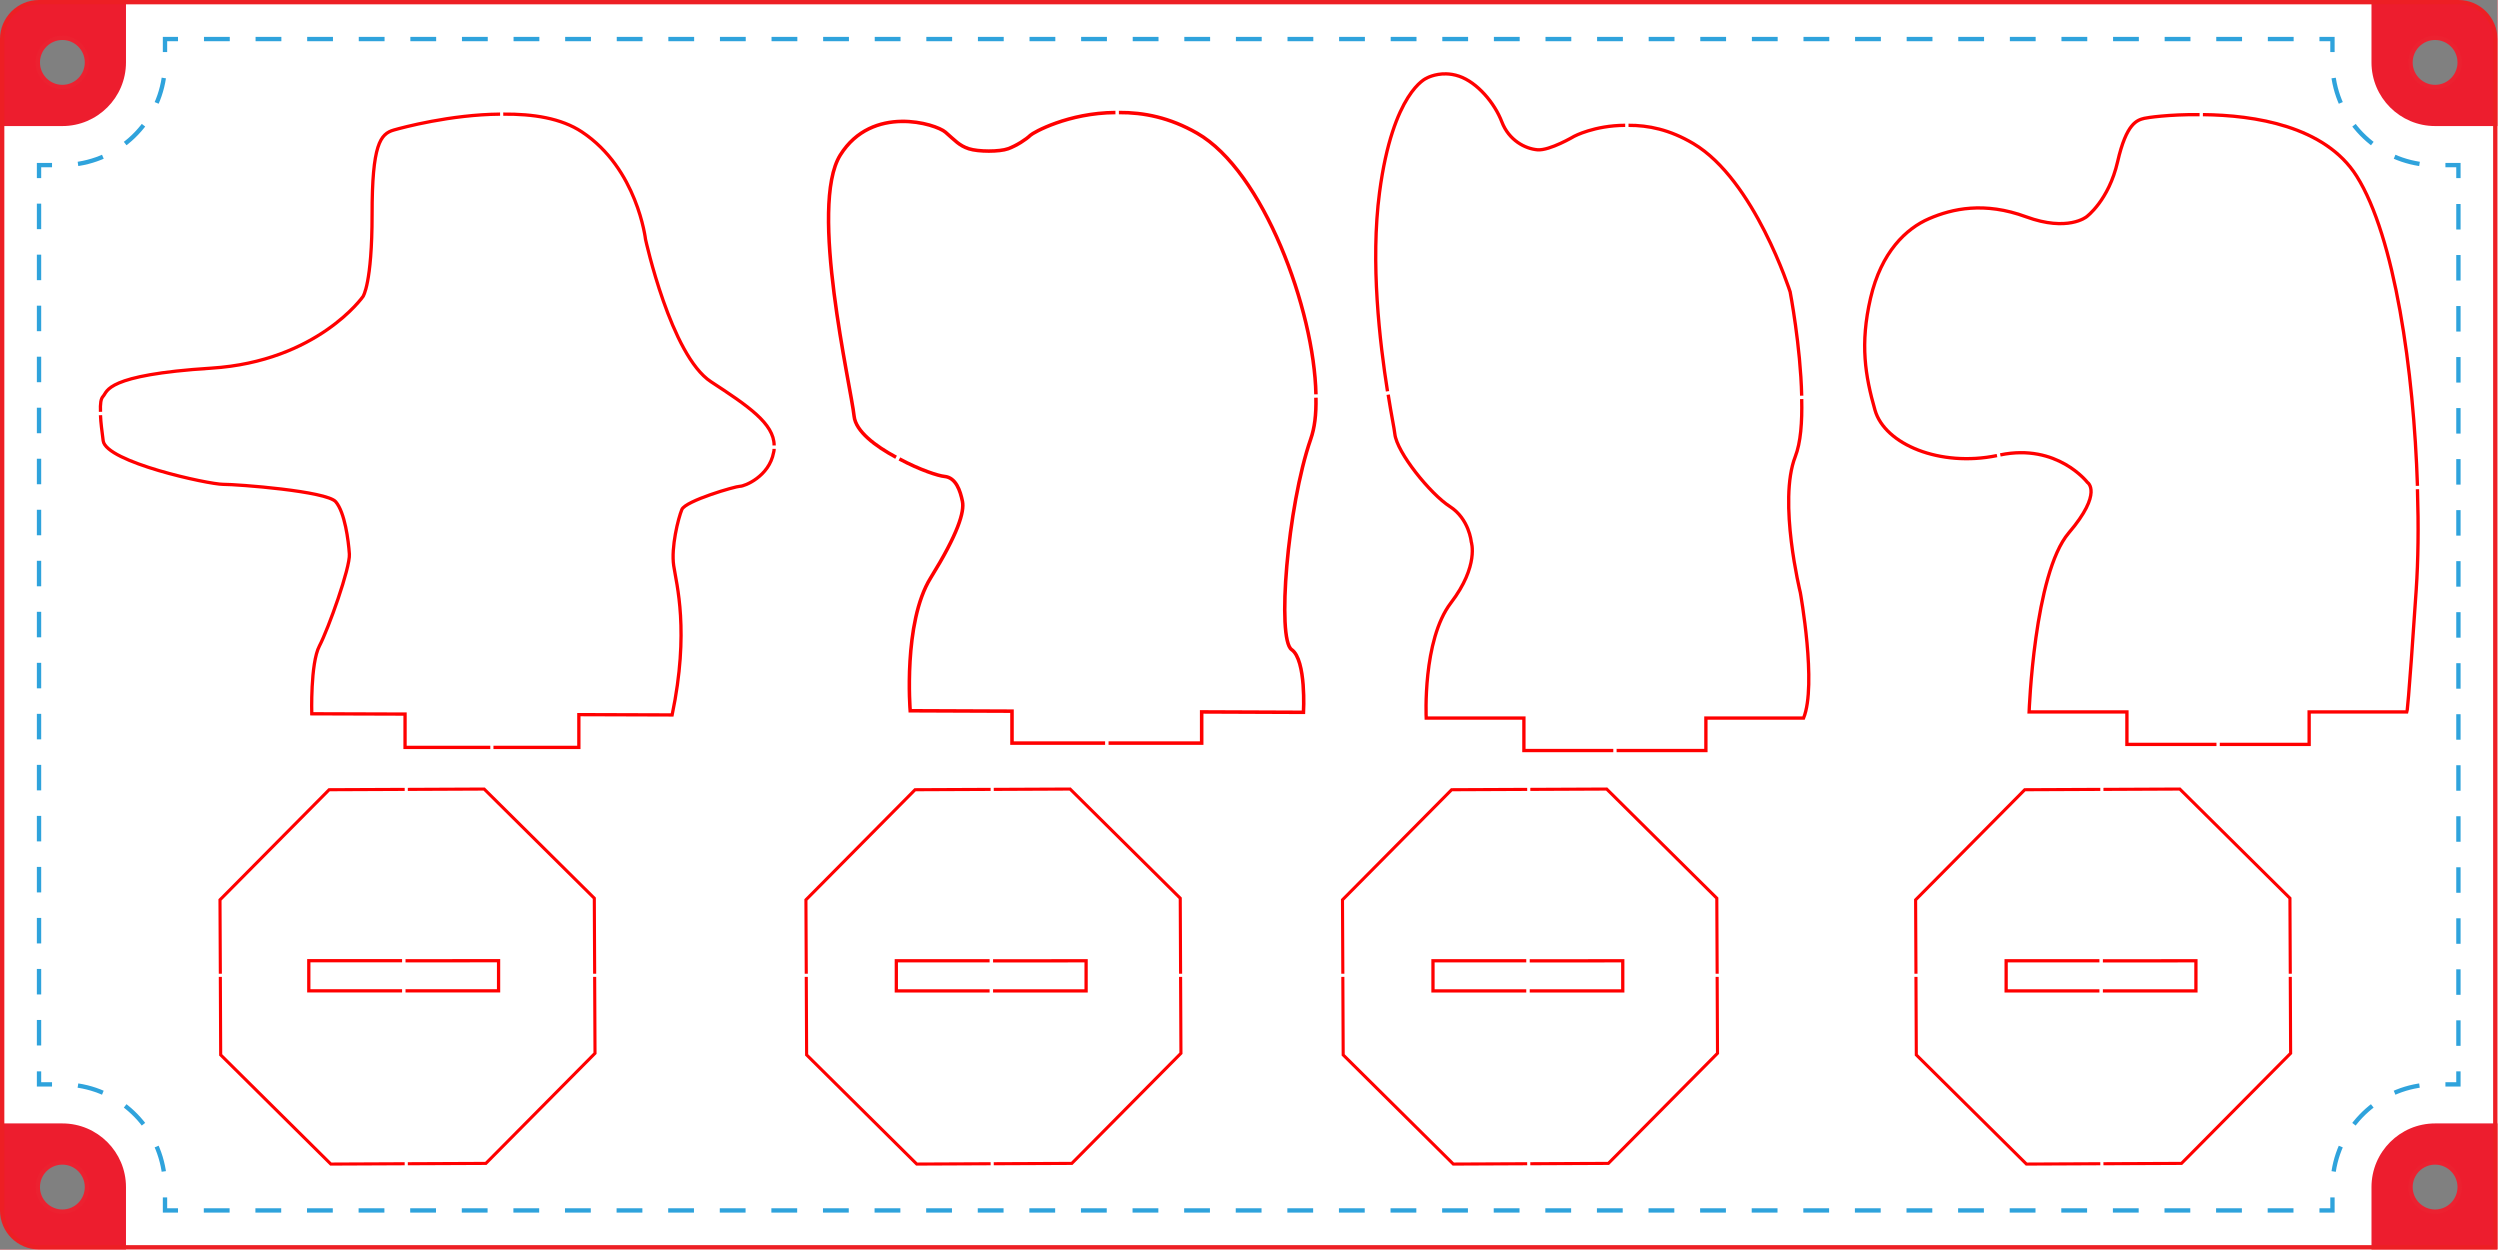
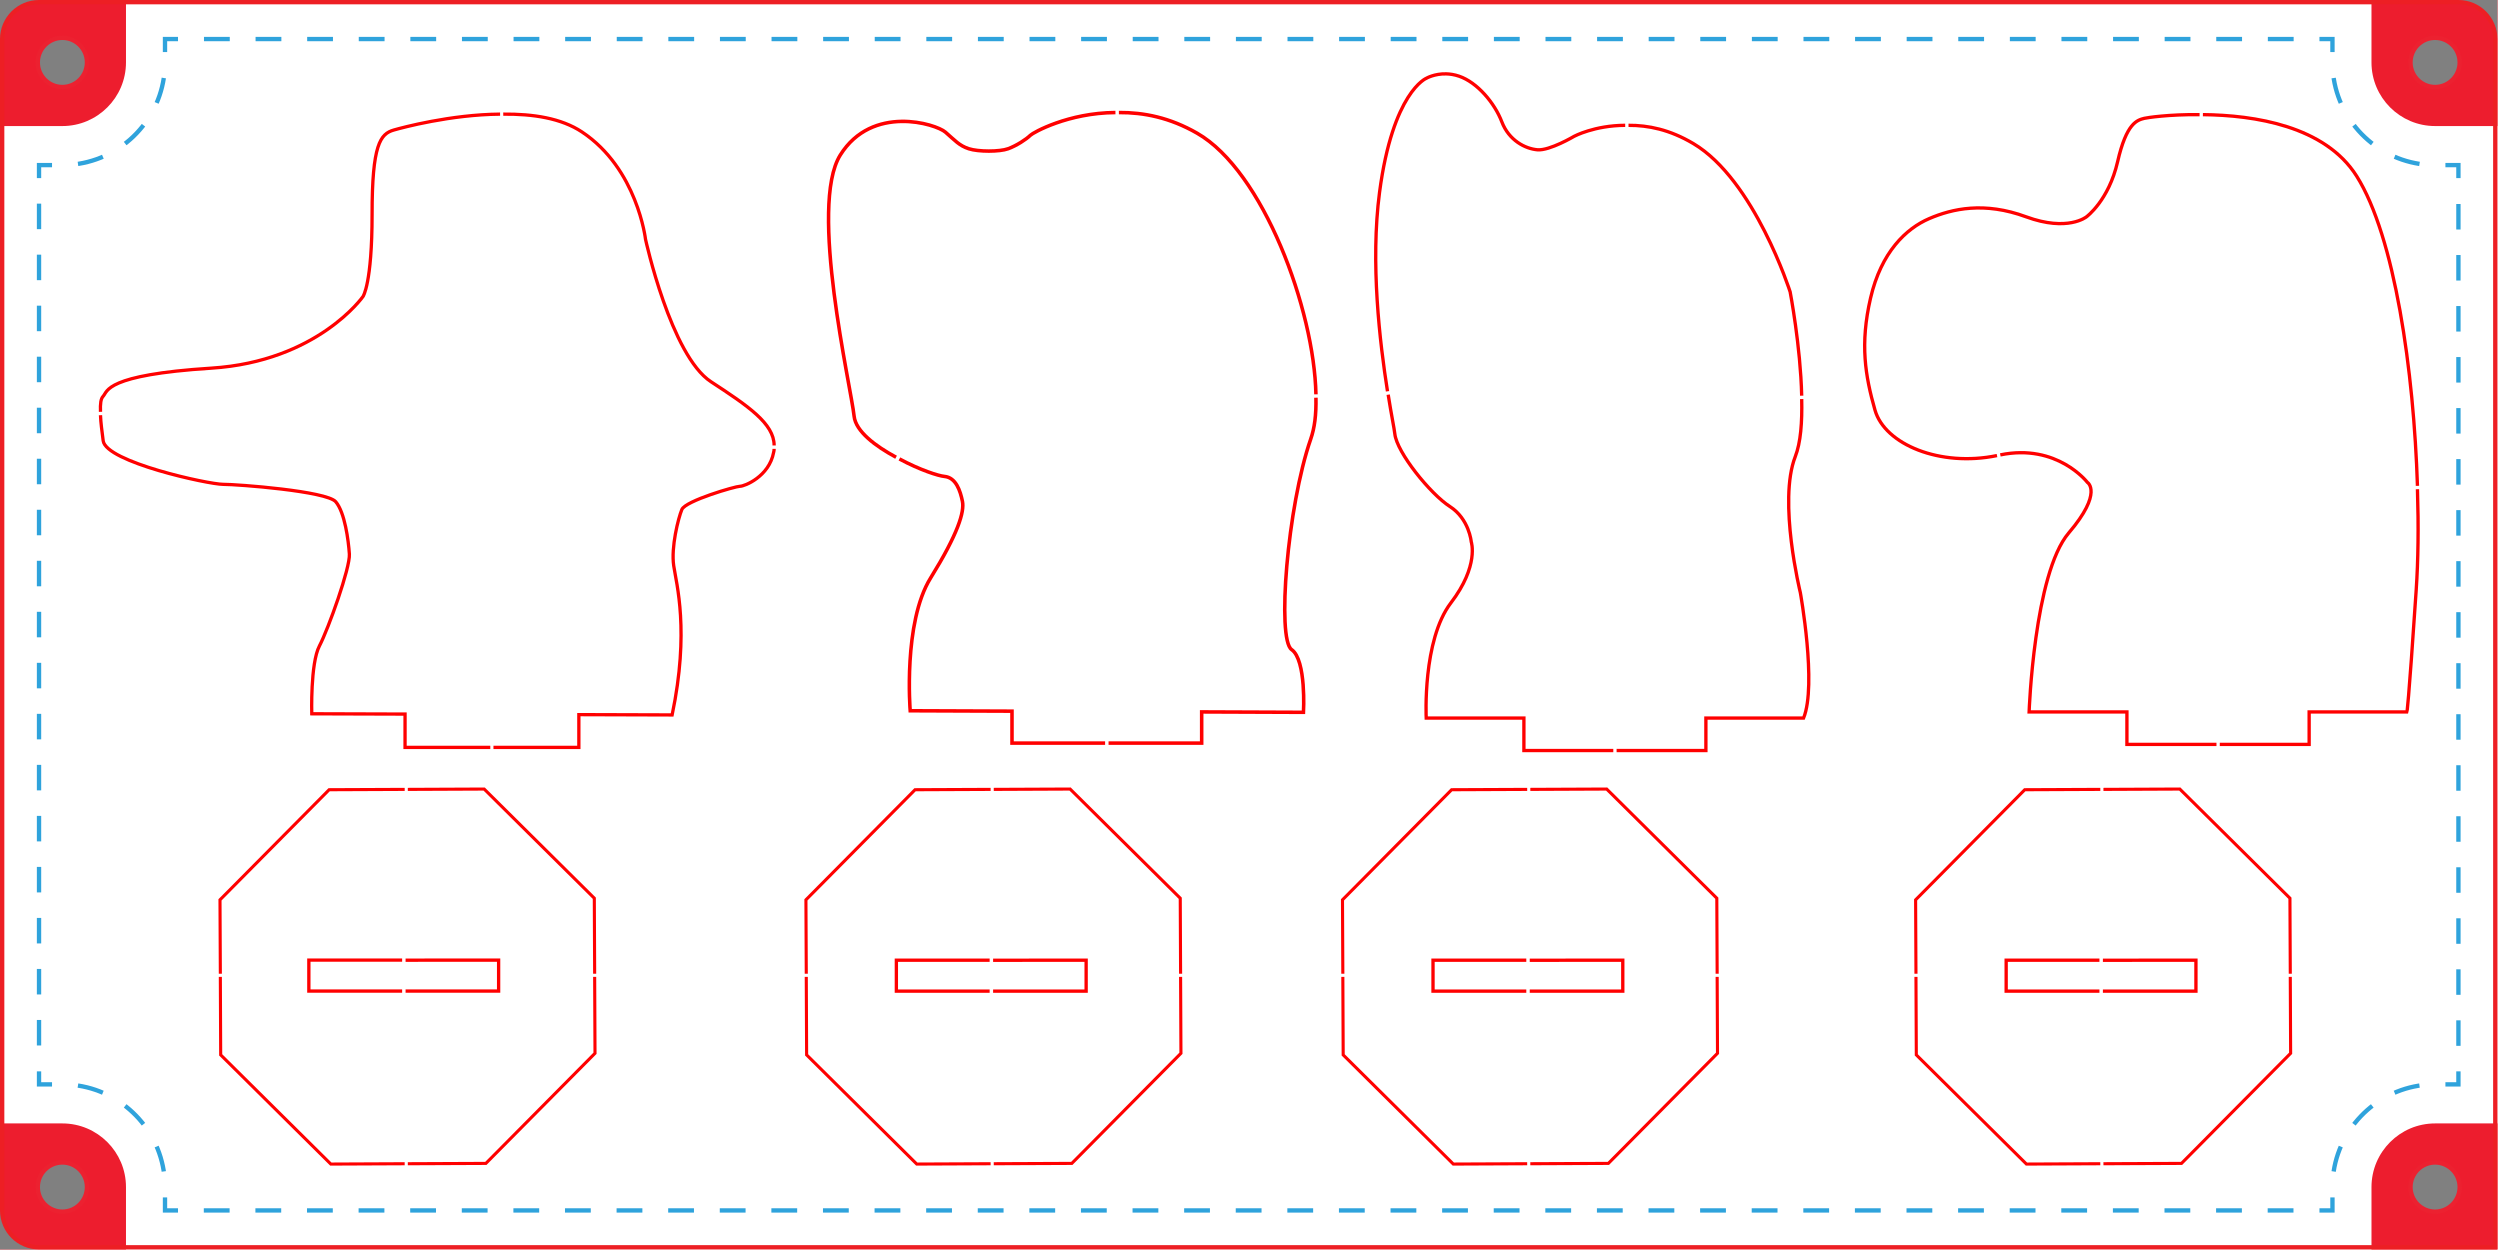
<svg xmlns="http://www.w3.org/2000/svg" width="8in" height="4in" viewBox="0 0 720 360" version="1.1" id="svg1033">
  <defs id="defs1027">
    </defs>
  <g id="layer1">
    <g id="Layer_3" transform="scale(1.248729,1.24948)" style="clip-rule:evenodd;fill-rule:evenodd">
      <path d="M 546.946,288 H 576 v -29.055 h -4.5 -9.885 c -8.088,0 -14.668,6.58 -14.668,14.67 V 288 Z" style="fill:#ed1d2e;fill-rule:nonzero" id="path607" />
      <path d="M 0,258.945 V 288 h 29.055 v -4.501 -9.886 c 0,-8.088 -6.58,-14.668 -14.67,-14.668 H 5.5 Z" style="fill:#ed1d2e;fill-rule:nonzero" id="path609" />
      <path d="M 29.055,0 H 0 v 29.055 h 14.387 c 8.088,0 14.668,-6.58 14.668,-14.67 V 5.5 Z" style="fill:#ed1d2e;fill-rule:nonzero" id="path611" />
      <path d="M 576,29.054 V 0 h -29.055 v 14.386 c 0,8.088 6.58,14.668 14.67,14.668 z" style="fill:#ed1d2e;fill-rule:nonzero" id="path613" />
      <path d="m 566.999,1 c 4.411,0 8,3.589 8,8 L 574.997,29.055 575,258.945 V 287 H 546.946 29.054 9 c -4.411,0 -8,-3.589 -8,-8 V 258.945 29.055 9 C 1,4.589 4.589,1 9,1 h 557.999 m 0,-1 H 546.943 29.054 9 C 4.029,0 0,4.029 0,9 v 270 c 0,4.971 4.029,9 9,9 H 576 V 258.945 L 575.997,29.054 575.999,9 c 0,-4.971 -4.029,-9 -9,-9 z" style="fill:#ed1f24;fill-rule:nonzero" id="path615" />
      <g id="g649">
        <path d="m 563.997,249.945 h 3 v -3" style="fill:none;stroke:#2fa3dc;stroke-width:1px" id="path617" />
        <path d="M 566.997,241.062 V 43.995" style="fill:none;stroke:#2fa3dc;stroke-width:1px;stroke-dasharray:5.88, 5.88" id="path619" />
        <path d="m 566.997,41.054 v -3 h -3" style="fill:none;stroke:#2fa3dc;stroke-width:1px" id="path621" />
        <path d="M 558.019,37.781 C 546.864,36.073 538.248,26.551 537.954,14.996" style="fill:none;stroke:#2fa3dc;stroke-width:1px;stroke-dasharray:5.99, 5.99" id="path623" />
        <path d="M 537.945,12 V 9 h -3" style="fill:none;stroke:#2fa3dc;stroke-width:1px" id="path625" />
        <path d="M 528.994,9 H 44.03" style="fill:none;stroke:#2fa3dc;stroke-width:1px;stroke-dasharray:5.95, 5.95" id="path627" />
        <path d="m 41.055,9 h -3 v 3" style="fill:none;stroke:#2fa3dc;stroke-width:1px" id="path629" />
        <path d="M 37.782,17.979 C 36.075,29.135 26.552,37.753 14.996,38.046" style="fill:none;stroke:#2fa3dc;stroke-width:1px;stroke-dasharray:5.99, 5.99" id="path631" />
        <path d="M 12,38.055 H 9 v 3" style="fill:none;stroke:#2fa3dc;stroke-width:1px" id="path633" />
        <path d="M 9,46.938 V 244.004" style="fill:none;stroke:#2fa3dc;stroke-width:1px;stroke-dasharray:5.88, 5.88" id="path635" />
        <path d="m 9,246.945 v 3 h 3" style="fill:none;stroke:#2fa3dc;stroke-width:1px" id="path637" />
        <path d="m 17.979,250.218 c 11.156,1.707 19.774,11.23 20.067,22.786" style="fill:none;stroke:#2fa3dc;stroke-width:1px;stroke-dasharray:5.99, 5.99" id="path639" />
        <path d="m 38.055,276 v 3 h 3" style="fill:none;stroke:#2fa3dc;stroke-width:1px" id="path641" />
        <path d="M 47.005,279 H 531.971" style="fill:none;stroke:#2fa3dc;stroke-width:1px;stroke-dasharray:5.95, 5.95" id="path643" />
        <path d="m 534.946,279 h 3 v -3" style="fill:none;stroke:#2fa3dc;stroke-width:1px" id="path645" />
        <path d="m 538.219,270.021 c 1.706,-11.156 11.228,-19.773 22.782,-20.068" style="fill:none;stroke:#2fa3dc;stroke-width:1px;stroke-dasharray:5.99, 5.99" id="path647" />
      </g>
    </g>
    <g id="Layer_4" transform="scale(1.248729,1.24948)" style="clip-rule:evenodd;fill-rule:evenodd">
      <g id="g658">
        <path d="m 0,279 v 9 h 9 c -4.971,0 -9,-4.029 -9,-9 z" style="fill:#808080;fill-rule:nonzero" id="path652" />
        <path d="M 9,0 H 0 V 9 C 0,4.029 4.029,0 9,0 Z" style="fill:#808080;fill-rule:nonzero" id="path654" />
        <path d="m 566.999,0 c 4.971,0 9,4.029 9,9 L 575.997,29.055 576,258.945 V 0 Z" style="fill:#808080;fill-rule:nonzero" id="path656" />
      </g>
      <path d="m 14.387,279.283 c -3.126,0 -5.67,-2.541 -5.67,-5.668 0,-3.127 2.543,-5.67 5.67,-5.67 3.125,0 5.668,2.543 5.668,5.67 0,3.127 -2.543,5.668 -5.668,5.668 z" style="fill:#808080;fill-rule:nonzero;stroke:#ec2130;stroke-width:1px;stroke-miterlimit:10" id="path660" />
      <path d="m 14.387,20.056 c -3.126,0 -5.67,-2.543 -5.67,-5.669 0,-3.126 2.544,-5.669 5.67,-5.669 3.125,0 5.668,2.543 5.668,5.669 0,3.126 -2.543,5.669 -5.668,5.669 z" style="fill:#808080;fill-rule:nonzero;stroke:#ec2130;stroke-width:1px;stroke-miterlimit:10" id="path662" />
      <path d="m 561.616,279.283 c -3.127,0 -5.67,-2.541 -5.67,-5.668 0,-3.127 2.543,-5.67 5.67,-5.67 3.126,0 5.667,2.543 5.667,5.67 0,3.127 -2.541,5.668 -5.667,5.668 z" style="fill:#808080;fill-rule:nonzero;stroke:#ec2130;stroke-width:1px;stroke-miterlimit:10" id="path664" />
      <path d="m 561.616,20.056 c -3.127,0 -5.67,-2.543 -5.67,-5.669 0,-3.126 2.543,-5.669 5.67,-5.669 3.126,0 5.667,2.543 5.667,5.669 0,3.126 -2.541,5.669 -5.667,5.669 z" style="fill:#808080;fill-rule:nonzero;stroke:#ec2130;stroke-width:1px;stroke-miterlimit:10" id="path666" />
    </g>
    <text xml:space="preserve" style="font-style:normal;font-weight:normal;font-size:10.583px;line-height:1.25;font-family:sans-serif;fill:#000000;fill-opacity:1;stroke:none;stroke-width:0.265" x="24.112" y="29.995" id="text529">
      <tspan id="tspan527" x="24.112" y="29.995" style="stroke-width:0.265" />
    </text>
    <path style="fill:#003380;fill-rule:evenodd;stroke:none;stroke-width:0.127;stroke-opacity:1" id="path1419" />
    <path id="path57" style="fill:none;stroke:#ff0000;stroke-width:0.893;stroke-miterlimit:4;stroke-dasharray:none;stroke-opacity:1" d="m 117.45,227.344 21.994,-0.096 31.717,31.441 0.1,21.752 m -2e-5,0.9 0.1,22.005 -31.433,31.713 -22.48,0.096 m -0.9,2e-5 -21.274,0.096 L 63.558,303.808 63.458,281.34 m -2e-6,-0.9 -0.1,-21.288 31.433,-31.713 21.76,-0.096" />
    <path id="path57-4" style="fill:none;stroke:#ff0000;stroke-width:0.893;stroke-miterlimit:4;stroke-dasharray:none;stroke-opacity:1" d="m 286.2,227.343 21.994,-0.096 31.717,31.441 0.1,21.752 m -2e-5,0.9 0.1,22.005 -31.433,31.713 -22.48,0.096 m -0.9,10e-6 -21.274,0.096 -31.717,-31.441 -0.1,-22.468 m -1e-5,-0.9 -0.1,-21.288 31.433,-31.713 21.76,-0.096" />
    <path id="path57-1" style="fill:none;stroke:#ff0000;stroke-width:0.893;stroke-miterlimit:4;stroke-dasharray:none;stroke-opacity:1" d="m 440.73,227.343 21.994,-0.096 31.717,31.441 0.1,21.752 m -2e-5,0.9 0.1,22.005 -31.433,31.713 -22.48,0.096 m -0.9,10e-6 -21.274,0.096 -31.717,-31.441 -0.1,-22.468 m 0,-0.9 -0.1,-21.288 31.433,-31.713 21.76,-0.096" />
    <path id="path57-6" style="fill:none;stroke:#ff0000;stroke-width:0.893;stroke-miterlimit:4;stroke-dasharray:none;stroke-opacity:1" d="m 605.79,227.343 21.994,-0.096 31.717,31.441 0.1,21.752 m -2e-5,0.9 0.1,22.005 -31.433,31.713 -22.48,0.096 m -0.9,10e-6 -21.274,0.096 -31.717,-31.441 -0.1,-22.468 m 0,-0.9 -0.1,-21.288 31.433,-31.713 21.76,-0.096" />
    <path id="rect1282-8-5-5" style="fill:none;fill-rule:nonzero;stroke:#ff0000;stroke-width:0.961;stroke-miterlimit:4;stroke-dasharray:none;stroke-opacity:1" d="m 576.091,131.01 c 16.38,-3.382 25.078,7.911 25.078,7.911 0,0 4.607,2.862 -5.375,14.569 -9.982,11.707 -11.41,51.539 -11.41,51.539 h 28.168 v 9.35 h 25.792 m 0.953,0 h 25.736 v -9.35 h 28.168 c 0,0 0.363,-0.811 2.667,-35.151 0.569,-8.483 0.701,-18.16 0.357,-28.984 m 0,-0.969 C 695.176,106.931 689.705,68.165 678.721,50.731 669.603,36.26 649.265,33.171 634.435,33.016 m -0.953,0 c -8.898,-0.093 -15.164,0.871 -15.932,1.067 -2.048,0.52 -5.119,1.301 -7.679,12.487 -2.559,11.186 -8.959,15.868 -8.959,15.868 0,0 -5.374,4.423 -17.404,0 -12.029,-4.423 -21.242,-2.341 -27.897,0.52 -6.655,2.862 -13.822,9.627 -16.894,22.894 -3.071,13.268 -1.535,22.371 1.28,32.257 2.815,9.886 18.759,16.477 35.139,13.095" />
    <path id="rect1282-8-5-0" style="fill:none;fill-rule:nonzero;stroke:#ff0000;stroke-width:0.951;stroke-miterlimit:4;stroke-dasharray:none;stroke-opacity:1" d="m 222.953,128.297 c -0.015,-6.316 -7.54,-11.393 -18.201,-18.364 -11.512,-7.528 -18.838,-40.986 -18.838,-40.986 0,0 -2.355,-20.354 -18.315,-30.95 -5.985,-3.973 -14.094,-5.201 -22.664,-5.126 m -0.909,0 c -14.283,0.125 -28.133,3.871 -30.586,4.568 -3.925,1.115 -6.279,4.183 -6.279,24.258 0,20.075 -2.616,23.699 -2.616,23.699 0,0 -13.082,18.681 -43.695,20.633 -30.612,1.952 -29.827,6.693 -31.135,8.087 -0.684,0.729 -0.867,2.066 -0.774,4.491 m 0,0.969 c 0.085,2.212 0.4,4.438 0.774,7.365 0.785,6.134 30.349,12.548 34.535,12.548 4.186,0 29.828,1.95 32.445,5.017 2.616,3.067 3.662,11.154 3.924,15.058 0.262,3.903 -6.017,21.467 -8.634,26.486 -2.616,5.019 -2.198,19.519 -2.198,19.519 l 26.867,0.085 v 9.595 h 24.552 m 0.909,0 h 24.595 v -9.435 l 26.867,0.085 c 5.048,-24.207 1.233,-37.691 0.448,-42.989 -0.785,-5.298 1.307,-13.662 2.353,-16.172 1.047,-2.509 15.438,-6.691 16.746,-6.691 1.308,0 8.373,-2.79 9.681,-9.761 0.097,-0.516 0.143,-0.516 0.142,-1.02" />
    <path id="rect1282-8-5" style="fill:none;fill-rule:nonzero;stroke:#ff0000;stroke-width:0.961;stroke-miterlimit:4;stroke-dasharray:none;stroke-opacity:1" d="m 468.058,36.091 c -8.892,0.037 -14.706,3.167 -14.706,3.167 0,0 -7.042,4.18 -10.563,3.882 -3.521,-0.299 -8.216,-2.688 -10.27,-8.063 -2.054,-5.375 -7.042,-11.348 -12.324,-13.14 -1.32,-0.448 -2.566,-0.634 -3.694,-0.662 -3.384,-0.084 -5.695,1.26 -5.695,1.26 0,0 -9.683,3.883 -13.498,32.85 -2.678,20.333 0.086,43.297 2.292,57.313 m 0.197,0.969 c 0.937,5.952 1.737,9.696 1.912,11.298 0.587,5.375 10.27,17.322 15.845,20.905 5.575,3.584 6.162,10.153 6.162,10.153 0,0 2.347,6.87 -5.869,17.621 -8.216,10.751 -7.098,33.158 -7.098,33.158 h 28.134 v 9.351 h 25.746 m 0.952,0 h 25.716 v -9.351 h 28.132 c 3.87,-9.546 -0.936,-36.144 -0.936,-36.144 0,0 -6.457,-26.28 -1.468,-39.121 1.59,-4.093 2.017,-9.915 1.862,-16.609 m 0,-0.969 c -0.332,-14.309 -3.328,-29.904 -3.328,-29.904 0,0 -10.269,-32.253 -27.875,-42.705 -6.835,-4.058 -13.032,-5.28 -18.675,-5.256" />
    <path style="fill:none;stroke:#ff0000;stroke-width:1.021px;stroke-linecap:butt;stroke-linejoin:miter;stroke-opacity:1" d="m 319.263,214.005 h 26.82 v -8.974 l 29.319,0.116 c 0,0 0.861,-15.082 -3.42,-18.068 -4.281,-2.986 -1.225,-41.211 5.503,-60.622 1.129,-3.257 1.603,-7 1.503,-11.92 m 0,-0.969 c -0.497,-24.406 -15.137,-64.273 -34.224,-75.208 -7.884,-4.517 -15.38,-5.998 -22.525,-5.95 m -0.992,0 c -13.639,0.093 -23.692,5.763 -24.494,6.547 -1.223,1.195 -3.975,2.988 -6.422,3.884 -2.446,0.896 -8.563,0.896 -11.316,0 -2.752,-0.896 -3.976,-2.39 -6.729,-4.779 -2.752,-2.389 -21.1,-8.062 -30.274,6.571 -9.174,14.633 3.058,66.593 3.975,75.254 0.459,4.33 6.116,8.586 12.08,11.796 m 0.963,0.49 c 5.963,3.21 11.269,4.886 12.951,5.035 3.364,0.299 4.587,4.182 5.198,7.168 0.612,2.986 -1.222,9.257 -9.174,22.098 -7.951,12.841 -5.869,38.224 -5.869,38.224 l 29.319,0.116 v 9.191 h 26.813" id="path1603" />
-     <path id="rect1282-8-56-2" style="fill:none;fill-rule:evenodd;stroke:#ff0000;stroke-width:0.945;stroke-miterlimit:4;stroke-dasharray:none;stroke-opacity:1" d="m 286,276.726 26.797,-0.022 v 8.681 H 286 m -0.993,0 h -26.866 v -8.681 h 26.866" />
-     <path id="rect1282-8-56" style="fill:none;fill-rule:evenodd;stroke:#ff0000;stroke-width:0.945;stroke-miterlimit:4;stroke-dasharray:none;stroke-opacity:1" d="m 440.558,276.726 26.797,-0.022 v 8.681 h -26.797 m -0.993,0 H 412.699 v -8.681 h 26.866" />
-     <path id="rect1282-8-56-9" style="fill:none;fill-rule:evenodd;stroke:#ff0000;stroke-width:0.945;stroke-miterlimit:4;stroke-dasharray:none;stroke-opacity:1" d="m 605.629,276.726 26.797,-0.022 v 8.681 h -26.797 m -0.993,0 h -26.866 v -8.681 h 26.866" />
-     <path id="rect1282-8-56-6" style="fill:none;fill-rule:evenodd;stroke:#ff0000;stroke-width:0.945;stroke-miterlimit:4;stroke-dasharray:none;stroke-opacity:1" d="m 116.791,276.704 26.797,-0.022 v 8.681 h -26.797 m -0.993,0 H 88.933 v -8.681 h 26.866" />
+     <path id="rect1282-8-56-2" style="fill:none;fill-rule:evenodd;stroke:#ff0000;stroke-width:0.958;stroke-miterlimit:4;stroke-dasharray:none;stroke-opacity:1" d="m 286.011,276.555 26.796,-0.023 v 8.919 H 286.011 m -0.993,0 h -26.865 v -8.919 h 26.865" />
+     <path id="rect1282-8-56" style="fill:none;fill-rule:evenodd;stroke:#ff0000;stroke-width:0.958;stroke-miterlimit:4;stroke-dasharray:none;stroke-opacity:1" d="m 440.566,276.555 26.796,-0.023 v 8.919 h -26.796 m -0.993,0 h -26.865 v -8.919 h 26.865" />
+     <path id="rect1282-8-56-9" style="fill:none;fill-rule:evenodd;stroke:#ff0000;stroke-width:0.958;stroke-miterlimit:4;stroke-dasharray:none;stroke-opacity:1" d="m 605.633,276.555 26.796,-0.023 v 8.919 h -26.796 m -0.993,0 h -26.865 v -8.919 h 26.865" />
+     <path id="rect1282-8-56-6" style="fill:none;fill-rule:evenodd;stroke:#ff0000;stroke-width:0.958;stroke-miterlimit:4;stroke-dasharray:none;stroke-opacity:1" d="m 116.807,276.532 26.796,-0.023 v 8.919 h -26.796 m -0.993,0 H 88.949 v -8.919 H 115.814" />
  </g>
</svg>
